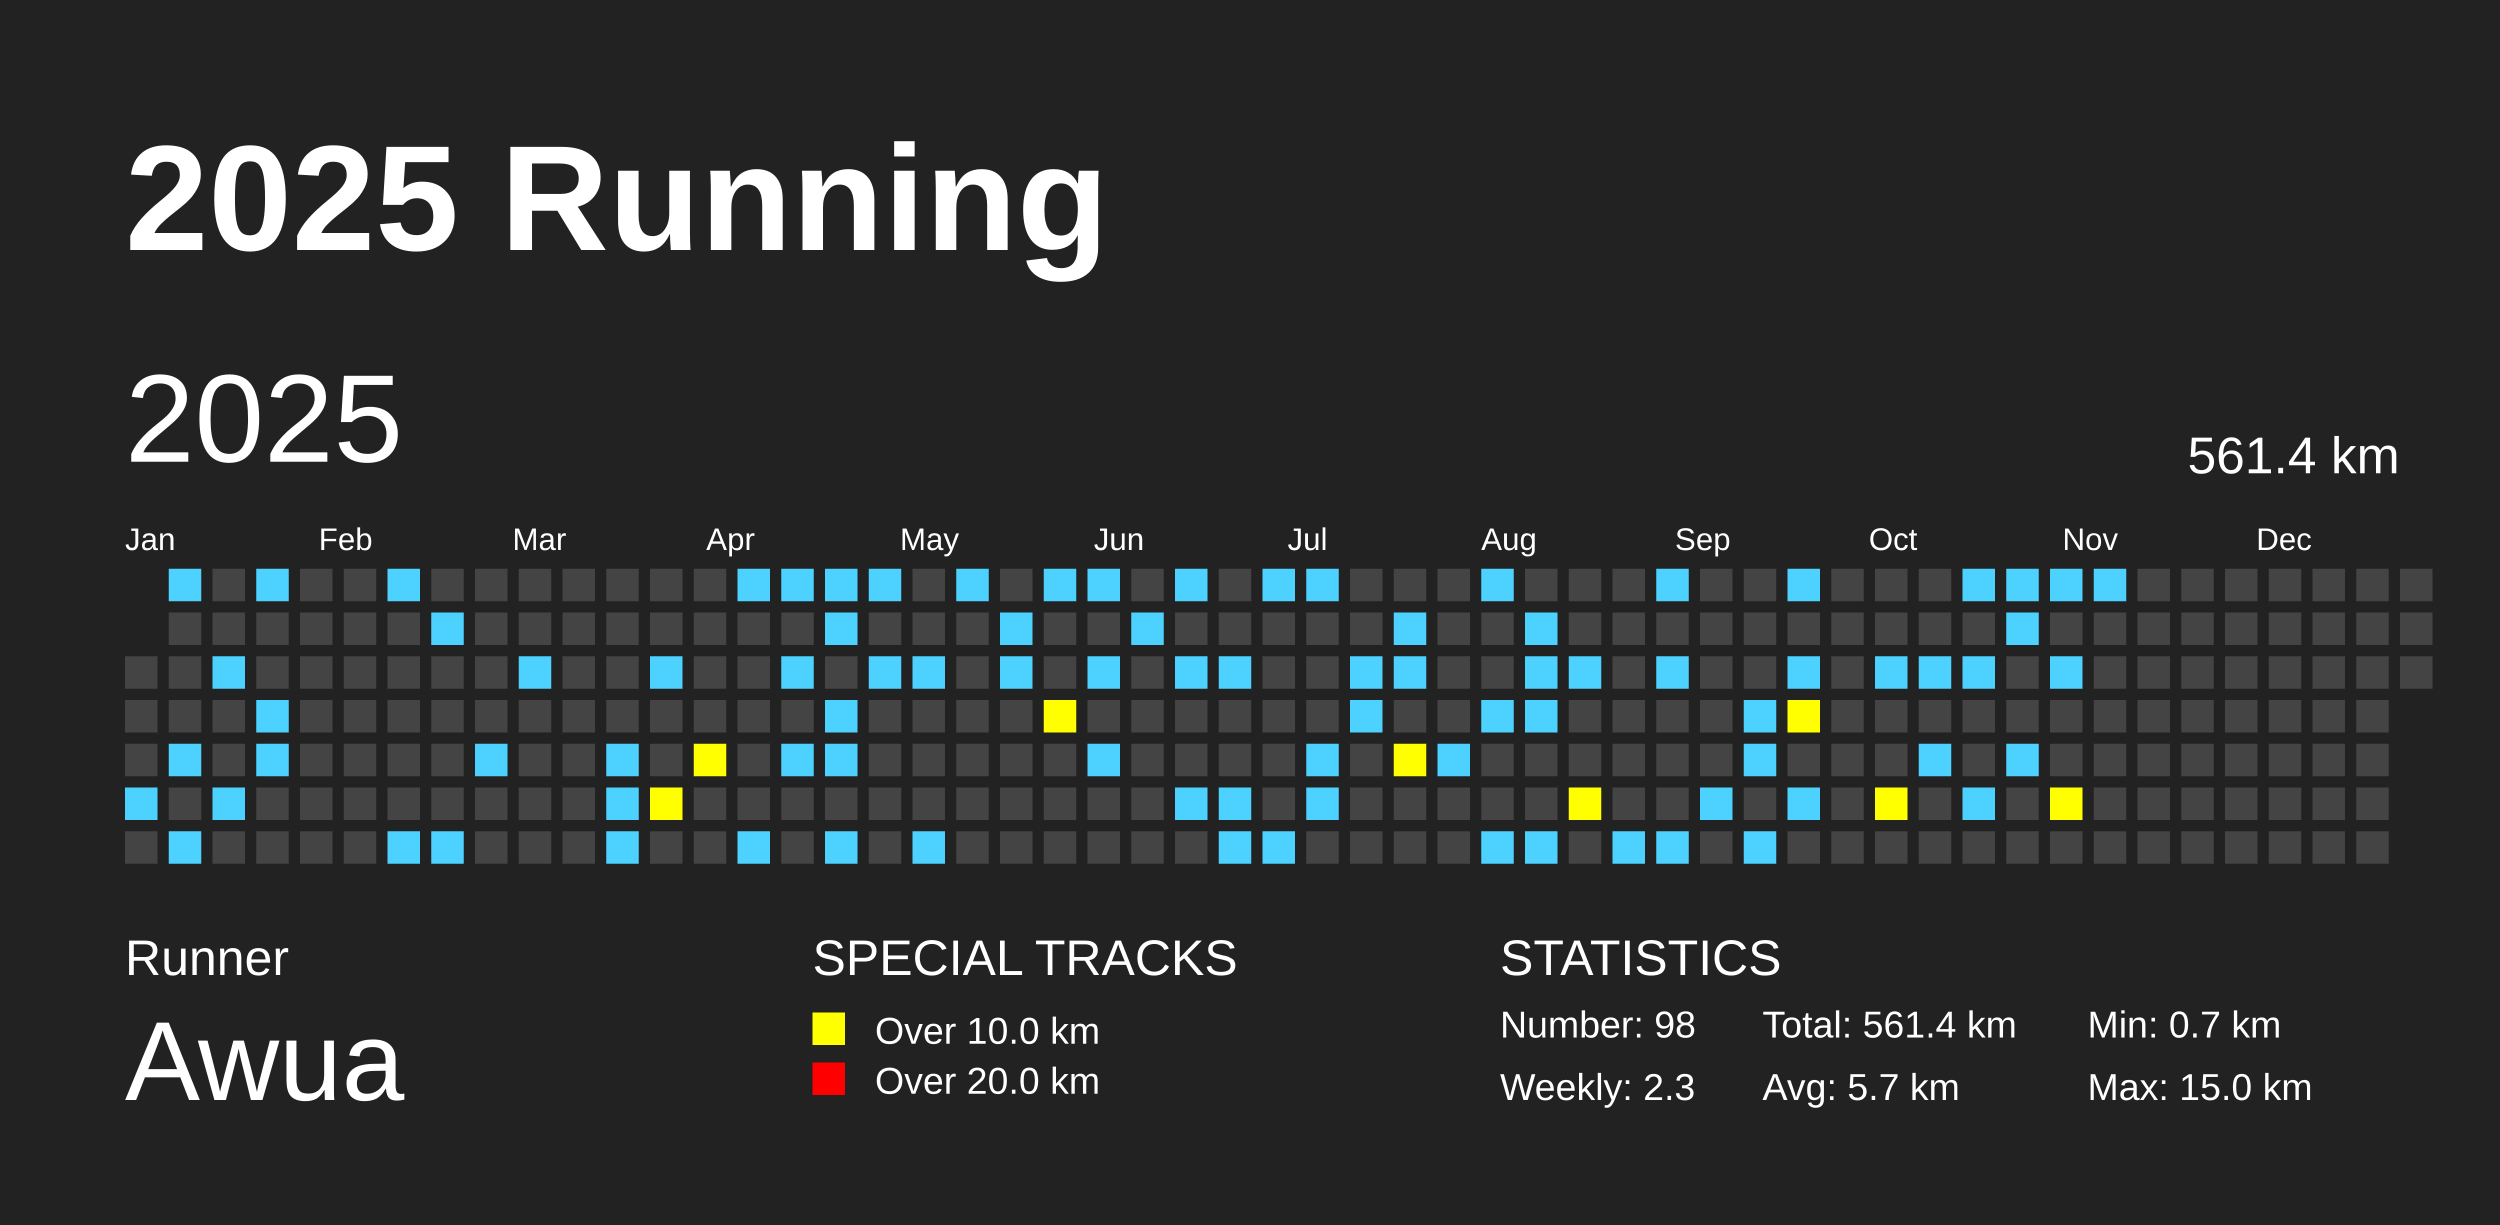
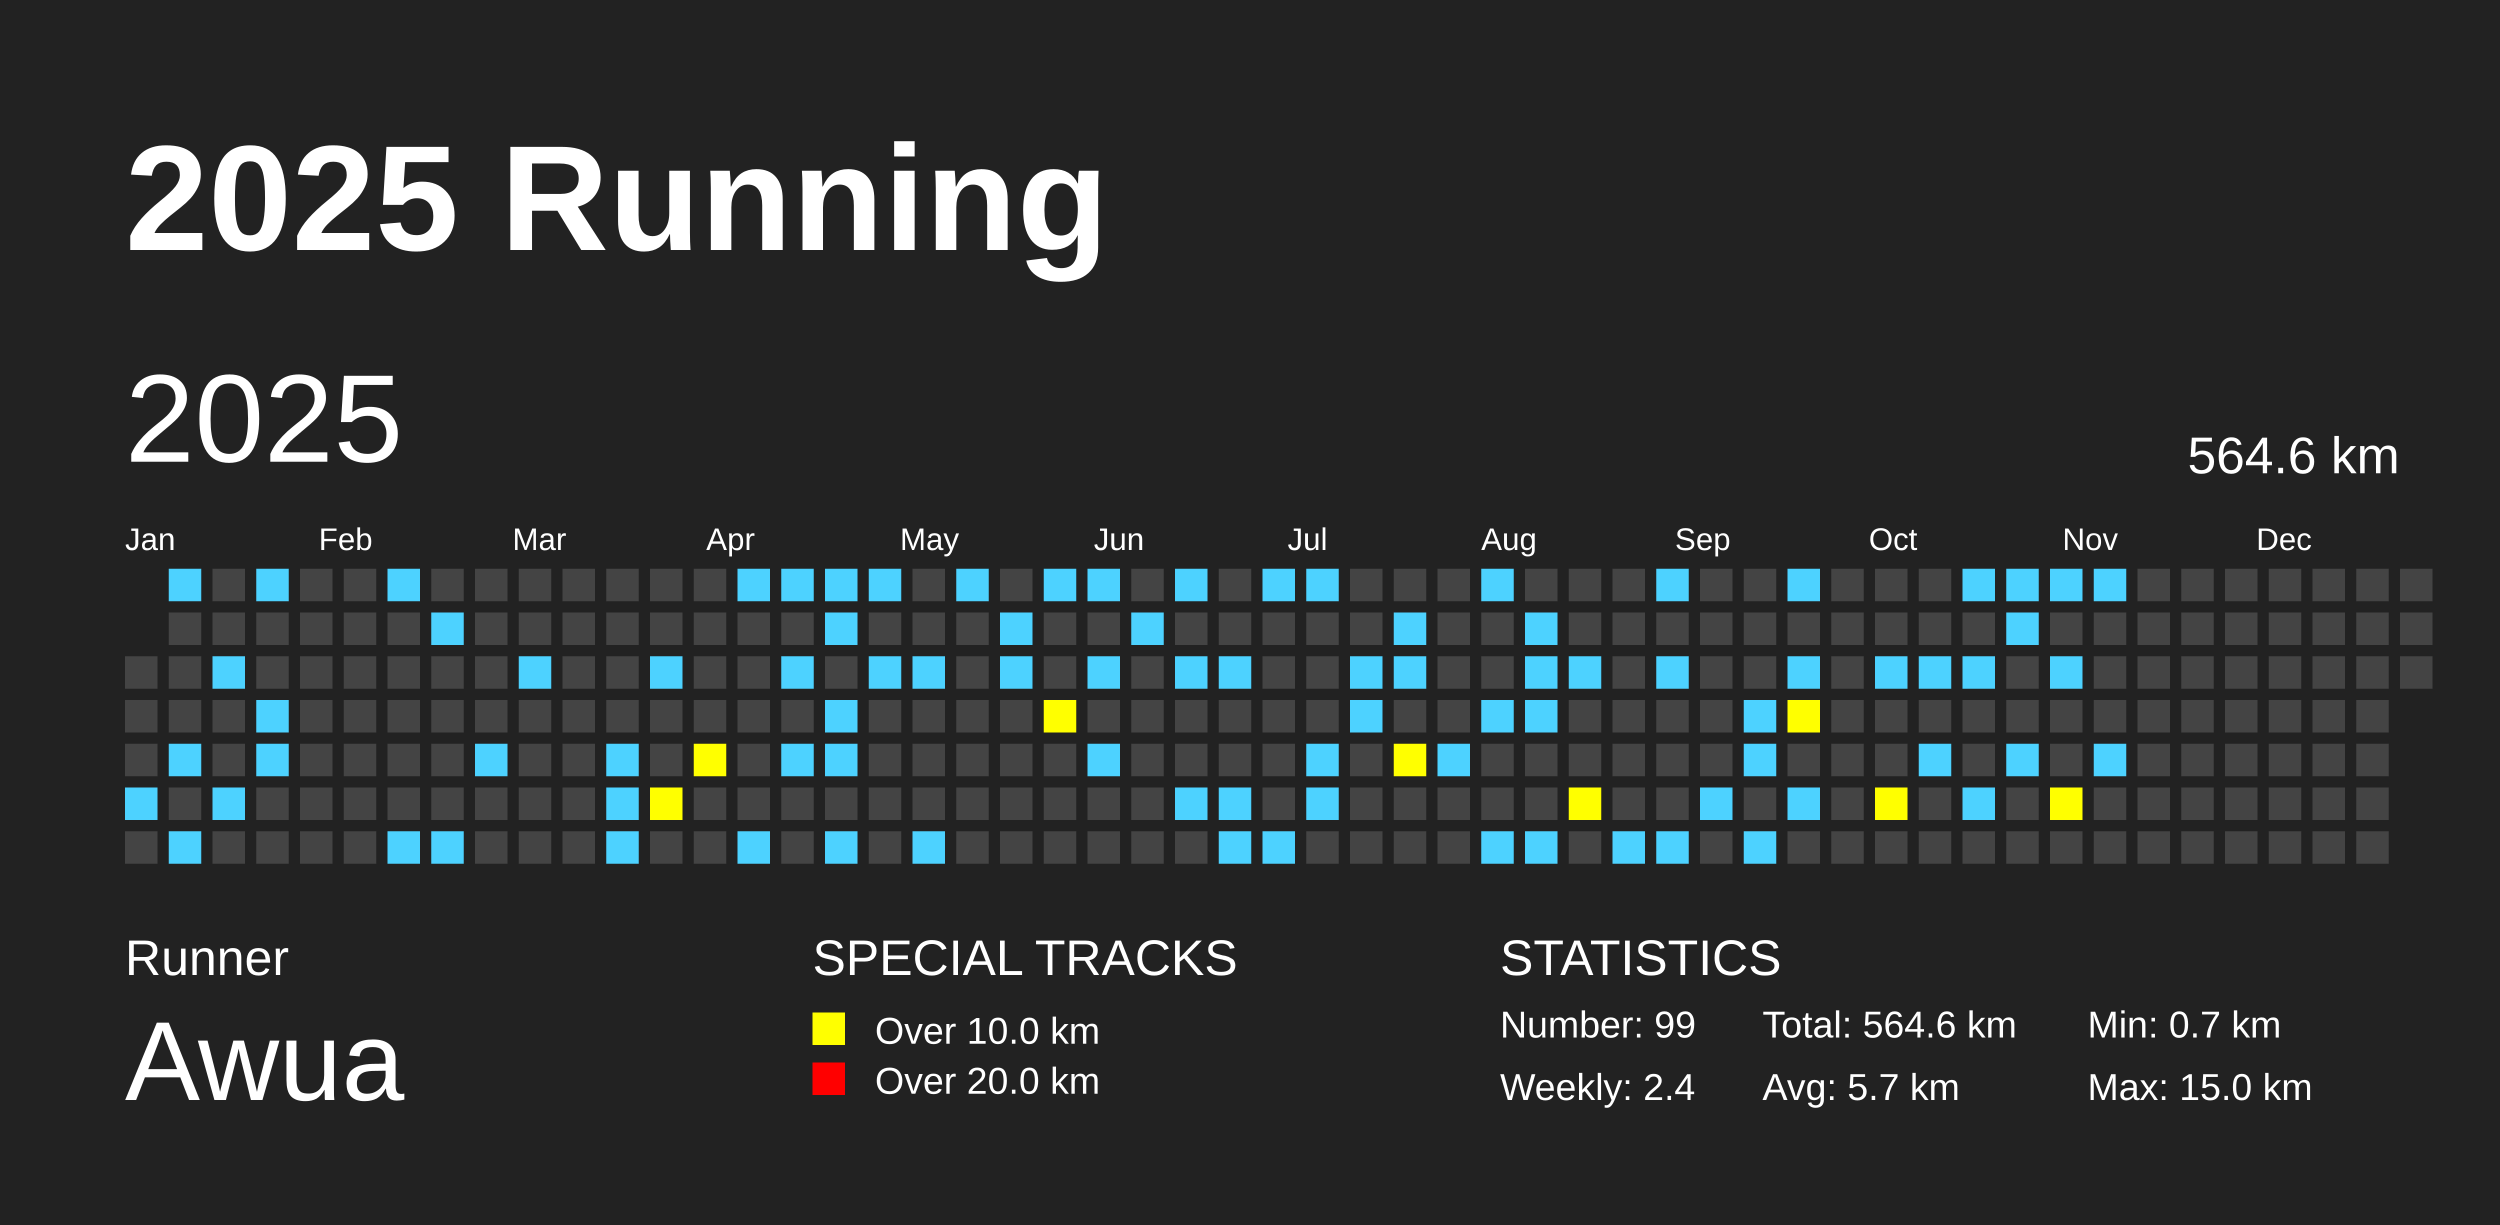
<svg xmlns="http://www.w3.org/2000/svg" baseProfile="full" height="98mm" version="1.1" viewBox="0,0,200,98" width="200mm">
  <defs />
  <rect fill="#222222" height="98" width="200" x="0" y="0" />
  <text fill="#FFFFFF" style="font-size:12px; font-family:Arial; font-weight:bold;" x="10" y="20">2025 Running</text>
  <text fill="#FFFFFF" style="font-size:4px; font-family:Arial" x="10" y="78">Runner</text>
  <text fill="#FFFFFF" style="font-size:9px; font-family:Arial" x="10" y="88">Awua</text>
  <text fill="#FFFFFF" style="font-size:4px; font-family:Arial" x="65" y="78">SPECIAL TRACKS</text>
  <rect fill="yellow" height="2.6" width="2.6" x="65" y="81" />
  <text fill="#FFFFFF" style="font-size:3px; font-family:Arial" x="70" y="83.5">Over 10.0 km</text>
  <rect fill="red" height="2.6" width="2.6" x="65" y="85" />
  <text fill="#FFFFFF" style="font-size:3px; font-family:Arial" x="70" y="87.5">Over 20.0 km</text>
  <text fill="#FFFFFF" style="font-size:4px; font-family:Arial" x="120" y="78">STATISTICS</text>
-   <text fill="#FFFFFF" style="font-size:3px; font-family:Arial" x="120" y="83">Number: 98</text>
-   <text fill="#FFFFFF" style="font-size:3px; font-family:Arial" x="120" y="88">Weekly: 2.3</text>
-   <text fill="#FFFFFF" style="font-size:3px; font-family:Arial" x="141" y="83">Total: 561.4 km</text>
+   <text fill="#FFFFFF" style="font-size:3px; font-family:Arial" x="120" y="83">Number: 99</text>
+   <text fill="#FFFFFF" style="font-size:3px; font-family:Arial" x="120" y="88">Weekly: 2.4</text>
+   <text fill="#FFFFFF" style="font-size:3px; font-family:Arial" x="141" y="83">Total: 564.6 km</text>
  <text fill="#FFFFFF" style="font-size:3px; font-family:Arial" x="141" y="88">Avg: 5.7 km</text>
  <text fill="#FFFFFF" style="font-size:3px; font-family:Arial" x="167" y="83">Min: 0.7 km</text>
  <text fill="#FFFFFF" style="font-size:3px; font-family:Arial" x="167" y="88">Max: 15.0 km</text>
  <text dominant-baseline="hanging" fill="#FFFFFF" style="font-size:10.0px; font-family:Arial;" x="10" y="30">2025</text>
-   <text dominant-baseline="hanging" fill="#FFFFFF" style="font-size:4.125px; font-family:Arial;" x="175" y="35">561.4 km</text>
+   <text dominant-baseline="hanging" fill="#FFFFFF" style="font-size:4.125px; font-family:Arial;" x="175" y="35">564.6 km</text>
  <text fill="#FFFFFF" style="font-size:2.5px; font-family:Arial" x="10.0" y="44">Jan</text>
  <text fill="#FFFFFF" style="font-size:2.5px; font-family:Arial" x="25.5" y="44">Feb</text>
  <text fill="#FFFFFF" style="font-size:2.5px; font-family:Arial" x="41.0" y="44">Mar</text>
  <text fill="#FFFFFF" style="font-size:2.5px; font-family:Arial" x="56.5" y="44">Apr</text>
  <text fill="#FFFFFF" style="font-size:2.5px; font-family:Arial" x="72.0" y="44">May</text>
  <text fill="#FFFFFF" style="font-size:2.5px; font-family:Arial" x="87.5" y="44">Jun</text>
  <text fill="#FFFFFF" style="font-size:2.5px; font-family:Arial" x="103.0" y="44">Jul</text>
  <text fill="#FFFFFF" style="font-size:2.5px; font-family:Arial" x="118.5" y="44">Aug</text>
  <text fill="#FFFFFF" style="font-size:2.5px; font-family:Arial" x="134.0" y="44">Sep</text>
  <text fill="#FFFFFF" style="font-size:2.5px; font-family:Arial" x="149.5" y="44">Oct</text>
  <text fill="#FFFFFF" style="font-size:2.5px; font-family:Arial" x="165.0" y="44">Nov</text>
  <text fill="#FFFFFF" style="font-size:2.5px; font-family:Arial" x="180.5" y="44">Dec</text>
  <rect fill="#444444" height="2.6" width="2.6" x="10.0" y="52.5" />
  <rect fill="#444444" height="2.6" width="2.6" x="10.0" y="56.0" />
  <rect fill="#444444" height="2.6" width="2.6" x="10.0" y="59.5" />
  <rect fill="#4DD2FF" height="2.6" width="2.6" x="10.0" y="63.0" />
  <rect fill="#444444" height="2.6" width="2.6" x="10.0" y="66.5" />
  <rect fill="#4DD2FF" height="2.6" width="2.6" x="13.5" y="45.5" />
  <rect fill="#444444" height="2.6" width="2.6" x="13.5" y="49.0" />
  <rect fill="#444444" height="2.6" width="2.6" x="13.5" y="52.5" />
  <rect fill="#444444" height="2.6" width="2.6" x="13.5" y="56.0" />
  <rect fill="#4DD2FF" height="2.6" width="2.6" x="13.5" y="59.5" />
  <rect fill="#444444" height="2.6" width="2.6" x="13.5" y="63.0" />
  <rect fill="#4DD2FF" height="2.6" width="2.6" x="13.5" y="66.5" />
  <rect fill="#444444" height="2.6" width="2.6" x="17.0" y="45.5" />
  <rect fill="#444444" height="2.6" width="2.6" x="17.0" y="49.0" />
  <rect fill="#4DD2FF" height="2.6" width="2.6" x="17.0" y="52.5" />
  <rect fill="#444444" height="2.6" width="2.6" x="17.0" y="56.0" />
  <rect fill="#444444" height="2.6" width="2.6" x="17.0" y="59.5" />
  <rect fill="#4DD2FF" height="2.6" width="2.6" x="17.0" y="63.0" />
  <rect fill="#444444" height="2.6" width="2.6" x="17.0" y="66.5" />
  <rect fill="#4DD2FF" height="2.6" width="2.6" x="20.5" y="45.5" />
  <rect fill="#444444" height="2.6" width="2.6" x="20.5" y="49.0" />
  <rect fill="#444444" height="2.6" width="2.6" x="20.5" y="52.5" />
  <rect fill="#4DD2FF" height="2.6" width="2.6" x="20.5" y="56.0" />
  <rect fill="#4DD2FF" height="2.6" width="2.6" x="20.5" y="59.5" />
  <rect fill="#444444" height="2.6" width="2.6" x="20.5" y="63.0" />
  <rect fill="#444444" height="2.6" width="2.6" x="20.5" y="66.5" />
  <rect fill="#444444" height="2.6" width="2.6" x="24.0" y="45.5" />
  <rect fill="#444444" height="2.6" width="2.6" x="24.0" y="49.0" />
  <rect fill="#444444" height="2.6" width="2.6" x="24.0" y="52.5" />
  <rect fill="#444444" height="2.6" width="2.6" x="24.0" y="56.0" />
  <rect fill="#444444" height="2.6" width="2.6" x="24.0" y="59.5" />
  <rect fill="#444444" height="2.6" width="2.6" x="24.0" y="63.0" />
  <rect fill="#444444" height="2.6" width="2.6" x="24.0" y="66.5" />
  <rect fill="#444444" height="2.6" width="2.6" x="27.5" y="45.5" />
  <rect fill="#444444" height="2.6" width="2.6" x="27.5" y="49.0" />
  <rect fill="#444444" height="2.6" width="2.6" x="27.5" y="52.5" />
  <rect fill="#444444" height="2.6" width="2.6" x="27.5" y="56.0" />
  <rect fill="#444444" height="2.6" width="2.6" x="27.5" y="59.5" />
  <rect fill="#444444" height="2.6" width="2.6" x="27.5" y="63.0" />
  <rect fill="#444444" height="2.6" width="2.6" x="27.5" y="66.5" />
  <rect fill="#4DD2FF" height="2.6" width="2.6" x="31.0" y="45.5" />
  <rect fill="#444444" height="2.6" width="2.6" x="31.0" y="49.0" />
  <rect fill="#444444" height="2.6" width="2.6" x="31.0" y="52.5" />
  <rect fill="#444444" height="2.6" width="2.6" x="31.0" y="56.0" />
  <rect fill="#444444" height="2.6" width="2.6" x="31.0" y="59.5" />
  <rect fill="#444444" height="2.6" width="2.6" x="31.0" y="63.0" />
  <rect fill="#4DD2FF" height="2.6" width="2.6" x="31.0" y="66.5" />
  <rect fill="#444444" height="2.6" width="2.6" x="34.5" y="45.5" />
  <rect fill="#4DD2FF" height="2.6" width="2.6" x="34.5" y="49.0" />
  <rect fill="#444444" height="2.6" width="2.6" x="34.5" y="52.5" />
  <rect fill="#444444" height="2.6" width="2.6" x="34.5" y="56.0" />
  <rect fill="#444444" height="2.6" width="2.6" x="34.5" y="59.5" />
  <rect fill="#444444" height="2.6" width="2.6" x="34.5" y="63.0" />
  <rect fill="#4DD2FF" height="2.6" width="2.6" x="34.5" y="66.5" />
  <rect fill="#444444" height="2.6" width="2.6" x="38.0" y="45.5" />
  <rect fill="#444444" height="2.6" width="2.6" x="38.0" y="49.0" />
  <rect fill="#444444" height="2.6" width="2.6" x="38.0" y="52.5" />
  <rect fill="#444444" height="2.6" width="2.6" x="38.0" y="56.0" />
  <rect fill="#4DD2FF" height="2.6" width="2.6" x="38.0" y="59.5" />
  <rect fill="#444444" height="2.6" width="2.6" x="38.0" y="63.0" />
  <rect fill="#444444" height="2.6" width="2.6" x="38.0" y="66.5" />
  <rect fill="#444444" height="2.6" width="2.6" x="41.5" y="45.5" />
  <rect fill="#444444" height="2.6" width="2.6" x="41.5" y="49.0" />
  <rect fill="#4DD2FF" height="2.6" width="2.6" x="41.5" y="52.5" />
  <rect fill="#444444" height="2.6" width="2.6" x="41.5" y="56.0" />
  <rect fill="#444444" height="2.6" width="2.6" x="41.5" y="59.5" />
  <rect fill="#444444" height="2.6" width="2.6" x="41.5" y="63.0" />
  <rect fill="#444444" height="2.6" width="2.6" x="41.5" y="66.5" />
  <rect fill="#444444" height="2.6" width="2.6" x="45.0" y="45.5" />
  <rect fill="#444444" height="2.6" width="2.6" x="45.0" y="49.0" />
  <rect fill="#444444" height="2.6" width="2.6" x="45.0" y="52.5" />
  <rect fill="#444444" height="2.6" width="2.6" x="45.0" y="56.0" />
  <rect fill="#444444" height="2.6" width="2.6" x="45.0" y="59.5" />
  <rect fill="#444444" height="2.6" width="2.6" x="45.0" y="63.0" />
  <rect fill="#444444" height="2.6" width="2.6" x="45.0" y="66.5" />
  <rect fill="#444444" height="2.6" width="2.6" x="48.5" y="45.5" />
  <rect fill="#444444" height="2.6" width="2.6" x="48.5" y="49.0" />
  <rect fill="#444444" height="2.6" width="2.6" x="48.5" y="52.5" />
  <rect fill="#444444" height="2.6" width="2.6" x="48.5" y="56.0" />
  <rect fill="#4DD2FF" height="2.6" width="2.6" x="48.5" y="59.5" />
  <rect fill="#4DD2FF" height="2.6" width="2.6" x="48.5" y="63.0" />
  <rect fill="#4DD2FF" height="2.6" width="2.6" x="48.5" y="66.5" />
  <rect fill="#444444" height="2.6" width="2.6" x="52.0" y="45.5" />
  <rect fill="#444444" height="2.6" width="2.6" x="52.0" y="49.0" />
  <rect fill="#4DD2FF" height="2.6" width="2.6" x="52.0" y="52.5" />
  <rect fill="#444444" height="2.6" width="2.6" x="52.0" y="56.0" />
  <rect fill="#444444" height="2.6" width="2.6" x="52.0" y="59.5" />
  <rect fill="yellow" height="2.6" width="2.6" x="52.0" y="63.0" />
  <rect fill="#444444" height="2.6" width="2.6" x="52.0" y="66.5" />
  <rect fill="#444444" height="2.6" width="2.6" x="55.5" y="45.5" />
  <rect fill="#444444" height="2.6" width="2.6" x="55.5" y="49.0" />
  <rect fill="#444444" height="2.6" width="2.6" x="55.5" y="52.5" />
  <rect fill="#444444" height="2.6" width="2.6" x="55.5" y="56.0" />
  <rect fill="yellow" height="2.6" width="2.6" x="55.5" y="59.5" />
  <rect fill="#444444" height="2.6" width="2.6" x="55.5" y="63.0" />
  <rect fill="#444444" height="2.6" width="2.6" x="55.5" y="66.5" />
  <rect fill="#4DD2FF" height="2.6" width="2.6" x="59.0" y="45.5" />
  <rect fill="#444444" height="2.6" width="2.6" x="59.0" y="49.0" />
  <rect fill="#444444" height="2.6" width="2.6" x="59.0" y="52.5" />
  <rect fill="#444444" height="2.6" width="2.6" x="59.0" y="56.0" />
  <rect fill="#444444" height="2.6" width="2.6" x="59.0" y="59.5" />
  <rect fill="#444444" height="2.6" width="2.6" x="59.0" y="63.0" />
  <rect fill="#4DD2FF" height="2.6" width="2.6" x="59.0" y="66.5" />
  <rect fill="#4DD2FF" height="2.6" width="2.6" x="62.5" y="45.5" />
  <rect fill="#444444" height="2.6" width="2.6" x="62.5" y="49.0" />
  <rect fill="#4DD2FF" height="2.6" width="2.6" x="62.5" y="52.5" />
  <rect fill="#444444" height="2.6" width="2.6" x="62.5" y="56.0" />
  <rect fill="#4DD2FF" height="2.6" width="2.6" x="62.5" y="59.5" />
  <rect fill="#444444" height="2.6" width="2.6" x="62.5" y="63.0" />
  <rect fill="#444444" height="2.6" width="2.6" x="62.5" y="66.5" />
  <rect fill="#4DD2FF" height="2.6" width="2.6" x="66.0" y="45.5" />
  <rect fill="#4DD2FF" height="2.6" width="2.6" x="66.0" y="49.0" />
  <rect fill="#444444" height="2.6" width="2.6" x="66.0" y="52.5" />
  <rect fill="#4DD2FF" height="2.6" width="2.6" x="66.0" y="56.0" />
  <rect fill="#4DD2FF" height="2.6" width="2.6" x="66.0" y="59.5" />
  <rect fill="#444444" height="2.6" width="2.6" x="66.0" y="63.0" />
  <rect fill="#4DD2FF" height="2.6" width="2.6" x="66.0" y="66.5" />
  <rect fill="#4DD2FF" height="2.6" width="2.6" x="69.5" y="45.5" />
  <rect fill="#444444" height="2.6" width="2.6" x="69.5" y="49.0" />
  <rect fill="#4DD2FF" height="2.6" width="2.6" x="69.5" y="52.5" />
  <rect fill="#444444" height="2.6" width="2.6" x="69.5" y="56.0" />
  <rect fill="#444444" height="2.6" width="2.6" x="69.5" y="59.5" />
  <rect fill="#444444" height="2.6" width="2.6" x="69.5" y="63.0" />
  <rect fill="#444444" height="2.6" width="2.6" x="69.5" y="66.5" />
  <rect fill="#444444" height="2.6" width="2.6" x="73.0" y="45.5" />
  <rect fill="#444444" height="2.6" width="2.6" x="73.0" y="49.0" />
  <rect fill="#4DD2FF" height="2.6" width="2.6" x="73.0" y="52.5" />
  <rect fill="#444444" height="2.6" width="2.6" x="73.0" y="56.0" />
  <rect fill="#444444" height="2.6" width="2.6" x="73.0" y="59.5" />
  <rect fill="#444444" height="2.6" width="2.6" x="73.0" y="63.0" />
  <rect fill="#4DD2FF" height="2.6" width="2.6" x="73.0" y="66.5" />
  <rect fill="#4DD2FF" height="2.6" width="2.6" x="76.5" y="45.5" />
  <rect fill="#444444" height="2.6" width="2.6" x="76.5" y="49.0" />
  <rect fill="#444444" height="2.6" width="2.6" x="76.5" y="52.5" />
  <rect fill="#444444" height="2.6" width="2.6" x="76.5" y="56.0" />
  <rect fill="#444444" height="2.6" width="2.6" x="76.5" y="59.5" />
  <rect fill="#444444" height="2.6" width="2.6" x="76.5" y="63.0" />
  <rect fill="#444444" height="2.6" width="2.6" x="76.5" y="66.5" />
  <rect fill="#444444" height="2.6" width="2.6" x="80.0" y="45.5" />
  <rect fill="#4DD2FF" height="2.6" width="2.6" x="80.0" y="49.0" />
  <rect fill="#4DD2FF" height="2.6" width="2.6" x="80.0" y="52.5" />
  <rect fill="#444444" height="2.6" width="2.6" x="80.0" y="56.0" />
  <rect fill="#444444" height="2.6" width="2.6" x="80.0" y="59.5" />
  <rect fill="#444444" height="2.6" width="2.6" x="80.0" y="63.0" />
  <rect fill="#444444" height="2.6" width="2.6" x="80.0" y="66.5" />
  <rect fill="#4DD2FF" height="2.6" width="2.6" x="83.5" y="45.5" />
  <rect fill="#444444" height="2.6" width="2.6" x="83.5" y="49.0" />
  <rect fill="#444444" height="2.6" width="2.6" x="83.5" y="52.5" />
  <rect fill="yellow" height="2.6" width="2.6" x="83.5" y="56.0" />
  <rect fill="#444444" height="2.6" width="2.6" x="83.5" y="59.5" />
  <rect fill="#444444" height="2.6" width="2.6" x="83.5" y="63.0" />
  <rect fill="#444444" height="2.6" width="2.6" x="83.5" y="66.5" />
  <rect fill="#4DD2FF" height="2.6" width="2.6" x="87.0" y="45.5" />
  <rect fill="#444444" height="2.6" width="2.6" x="87.0" y="49.0" />
  <rect fill="#4DD2FF" height="2.6" width="2.6" x="87.0" y="52.5" />
  <rect fill="#444444" height="2.6" width="2.6" x="87.0" y="56.0" />
  <rect fill="#4DD2FF" height="2.6" width="2.6" x="87.0" y="59.5" />
  <rect fill="#444444" height="2.6" width="2.6" x="87.0" y="63.0" />
  <rect fill="#444444" height="2.6" width="2.6" x="87.0" y="66.5" />
  <rect fill="#444444" height="2.6" width="2.6" x="90.5" y="45.5" />
  <rect fill="#4DD2FF" height="2.6" width="2.6" x="90.5" y="49.0" />
  <rect fill="#444444" height="2.6" width="2.6" x="90.5" y="52.5" />
  <rect fill="#444444" height="2.6" width="2.6" x="90.5" y="56.0" />
  <rect fill="#444444" height="2.6" width="2.6" x="90.5" y="59.5" />
  <rect fill="#444444" height="2.6" width="2.6" x="90.5" y="63.0" />
  <rect fill="#444444" height="2.6" width="2.6" x="90.5" y="66.5" />
  <rect fill="#4DD2FF" height="2.6" width="2.6" x="94.0" y="45.5" />
  <rect fill="#444444" height="2.6" width="2.6" x="94.0" y="49.0" />
  <rect fill="#4DD2FF" height="2.6" width="2.6" x="94.0" y="52.5" />
  <rect fill="#444444" height="2.6" width="2.6" x="94.0" y="56.0" />
  <rect fill="#444444" height="2.6" width="2.6" x="94.0" y="59.5" />
  <rect fill="#4DD2FF" height="2.6" width="2.6" x="94.0" y="63.0" />
  <rect fill="#444444" height="2.6" width="2.6" x="94.0" y="66.5" />
  <rect fill="#444444" height="2.6" width="2.6" x="97.5" y="45.5" />
  <rect fill="#444444" height="2.6" width="2.6" x="97.5" y="49.0" />
  <rect fill="#4DD2FF" height="2.6" width="2.6" x="97.5" y="52.5" />
  <rect fill="#444444" height="2.6" width="2.6" x="97.5" y="56.0" />
  <rect fill="#444444" height="2.6" width="2.6" x="97.5" y="59.5" />
  <rect fill="#4DD2FF" height="2.6" width="2.6" x="97.5" y="63.0" />
  <rect fill="#4DD2FF" height="2.6" width="2.6" x="97.5" y="66.5" />
  <rect fill="#4DD2FF" height="2.6" width="2.6" x="101.0" y="45.5" />
  <rect fill="#444444" height="2.6" width="2.6" x="101.0" y="49.0" />
  <rect fill="#444444" height="2.6" width="2.6" x="101.0" y="52.5" />
  <rect fill="#444444" height="2.6" width="2.6" x="101.0" y="56.0" />
  <rect fill="#444444" height="2.6" width="2.6" x="101.0" y="59.5" />
  <rect fill="#444444" height="2.6" width="2.6" x="101.0" y="63.0" />
  <rect fill="#4DD2FF" height="2.6" width="2.6" x="101.0" y="66.5" />
  <rect fill="#4DD2FF" height="2.6" width="2.6" x="104.5" y="45.5" />
  <rect fill="#444444" height="2.6" width="2.6" x="104.5" y="49.0" />
  <rect fill="#444444" height="2.6" width="2.6" x="104.5" y="52.5" />
  <rect fill="#444444" height="2.6" width="2.6" x="104.5" y="56.0" />
  <rect fill="#4DD2FF" height="2.6" width="2.6" x="104.5" y="59.5" />
  <rect fill="#4DD2FF" height="2.6" width="2.6" x="104.5" y="63.0" />
  <rect fill="#444444" height="2.6" width="2.6" x="104.5" y="66.5" />
  <rect fill="#444444" height="2.6" width="2.6" x="108.0" y="45.5" />
  <rect fill="#444444" height="2.6" width="2.6" x="108.0" y="49.0" />
  <rect fill="#4DD2FF" height="2.6" width="2.6" x="108.0" y="52.5" />
  <rect fill="#4DD2FF" height="2.6" width="2.6" x="108.0" y="56.0" />
  <rect fill="#444444" height="2.6" width="2.6" x="108.0" y="59.5" />
  <rect fill="#444444" height="2.6" width="2.6" x="108.0" y="63.0" />
  <rect fill="#444444" height="2.6" width="2.6" x="108.0" y="66.5" />
  <rect fill="#444444" height="2.6" width="2.6" x="111.5" y="45.5" />
  <rect fill="#4DD2FF" height="2.6" width="2.6" x="111.5" y="49.0" />
  <rect fill="#4DD2FF" height="2.6" width="2.6" x="111.5" y="52.5" />
  <rect fill="#444444" height="2.6" width="2.6" x="111.5" y="56.0" />
  <rect fill="yellow" height="2.6" width="2.6" x="111.5" y="59.5" />
  <rect fill="#444444" height="2.6" width="2.6" x="111.5" y="63.0" />
  <rect fill="#444444" height="2.6" width="2.6" x="111.5" y="66.5" />
  <rect fill="#444444" height="2.6" width="2.6" x="115.0" y="45.5" />
  <rect fill="#444444" height="2.6" width="2.6" x="115.0" y="49.0" />
  <rect fill="#444444" height="2.6" width="2.6" x="115.0" y="52.5" />
  <rect fill="#444444" height="2.6" width="2.6" x="115.0" y="56.0" />
  <rect fill="#4DD2FF" height="2.6" width="2.6" x="115.0" y="59.5" />
  <rect fill="#444444" height="2.6" width="2.6" x="115.0" y="63.0" />
  <rect fill="#444444" height="2.6" width="2.6" x="115.0" y="66.5" />
  <rect fill="#4DD2FF" height="2.6" width="2.6" x="118.5" y="45.5" />
  <rect fill="#444444" height="2.6" width="2.6" x="118.5" y="49.0" />
  <rect fill="#444444" height="2.6" width="2.6" x="118.5" y="52.5" />
  <rect fill="#4DD2FF" height="2.6" width="2.6" x="118.5" y="56.0" />
  <rect fill="#444444" height="2.6" width="2.6" x="118.5" y="59.5" />
  <rect fill="#444444" height="2.6" width="2.6" x="118.5" y="63.0" />
  <rect fill="#4DD2FF" height="2.6" width="2.6" x="118.5" y="66.5" />
  <rect fill="#444444" height="2.6" width="2.6" x="122.0" y="45.5" />
  <rect fill="#4DD2FF" height="2.6" width="2.6" x="122.0" y="49.0" />
  <rect fill="#4DD2FF" height="2.6" width="2.6" x="122.0" y="52.5" />
  <rect fill="#4DD2FF" height="2.6" width="2.6" x="122.0" y="56.0" />
  <rect fill="#444444" height="2.6" width="2.6" x="122.0" y="59.5" />
  <rect fill="#444444" height="2.6" width="2.6" x="122.0" y="63.0" />
  <rect fill="#4DD2FF" height="2.6" width="2.6" x="122.0" y="66.5" />
  <rect fill="#444444" height="2.6" width="2.6" x="125.5" y="45.5" />
  <rect fill="#444444" height="2.6" width="2.6" x="125.5" y="49.0" />
  <rect fill="#4DD2FF" height="2.6" width="2.6" x="125.5" y="52.5" />
  <rect fill="#444444" height="2.6" width="2.6" x="125.5" y="56.0" />
  <rect fill="#444444" height="2.6" width="2.6" x="125.5" y="59.5" />
  <rect fill="yellow" height="2.6" width="2.6" x="125.5" y="63.0" />
  <rect fill="#444444" height="2.6" width="2.6" x="125.5" y="66.5" />
  <rect fill="#444444" height="2.6" width="2.6" x="129.0" y="45.5" />
  <rect fill="#444444" height="2.6" width="2.6" x="129.0" y="49.0" />
  <rect fill="#444444" height="2.6" width="2.6" x="129.0" y="52.5" />
  <rect fill="#444444" height="2.6" width="2.6" x="129.0" y="56.0" />
  <rect fill="#444444" height="2.6" width="2.6" x="129.0" y="59.5" />
  <rect fill="#444444" height="2.6" width="2.6" x="129.0" y="63.0" />
  <rect fill="#4DD2FF" height="2.6" width="2.6" x="129.0" y="66.5" />
  <rect fill="#4DD2FF" height="2.6" width="2.6" x="132.5" y="45.5" />
  <rect fill="#444444" height="2.6" width="2.6" x="132.5" y="49.0" />
  <rect fill="#4DD2FF" height="2.6" width="2.6" x="132.5" y="52.5" />
  <rect fill="#444444" height="2.6" width="2.6" x="132.5" y="56.0" />
  <rect fill="#444444" height="2.6" width="2.6" x="132.5" y="59.5" />
  <rect fill="#444444" height="2.6" width="2.6" x="132.5" y="63.0" />
  <rect fill="#4DD2FF" height="2.6" width="2.6" x="132.5" y="66.5" />
  <rect fill="#444444" height="2.6" width="2.6" x="136.0" y="45.5" />
  <rect fill="#444444" height="2.6" width="2.6" x="136.0" y="49.0" />
  <rect fill="#444444" height="2.6" width="2.6" x="136.0" y="52.5" />
  <rect fill="#444444" height="2.6" width="2.6" x="136.0" y="56.0" />
  <rect fill="#444444" height="2.6" width="2.6" x="136.0" y="59.5" />
  <rect fill="#4DD2FF" height="2.6" width="2.6" x="136.0" y="63.0" />
  <rect fill="#444444" height="2.6" width="2.6" x="136.0" y="66.5" />
  <rect fill="#444444" height="2.6" width="2.6" x="139.5" y="45.5" />
  <rect fill="#444444" height="2.6" width="2.6" x="139.5" y="49.0" />
  <rect fill="#444444" height="2.6" width="2.6" x="139.5" y="52.5" />
  <rect fill="#4DD2FF" height="2.6" width="2.6" x="139.5" y="56.0" />
  <rect fill="#4DD2FF" height="2.6" width="2.6" x="139.5" y="59.5" />
  <rect fill="#444444" height="2.6" width="2.6" x="139.5" y="63.0" />
  <rect fill="#4DD2FF" height="2.6" width="2.6" x="139.5" y="66.5" />
  <rect fill="#4DD2FF" height="2.6" width="2.6" x="143.0" y="45.5" />
  <rect fill="#444444" height="2.6" width="2.6" x="143.0" y="49.0" />
  <rect fill="#4DD2FF" height="2.6" width="2.6" x="143.0" y="52.5" />
  <rect fill="yellow" height="2.6" width="2.6" x="143.0" y="56.0" />
  <rect fill="#444444" height="2.6" width="2.6" x="143.0" y="59.5" />
  <rect fill="#4DD2FF" height="2.6" width="2.6" x="143.0" y="63.0" />
  <rect fill="#444444" height="2.6" width="2.6" x="143.0" y="66.5" />
  <rect fill="#444444" height="2.6" width="2.6" x="146.5" y="45.5" />
  <rect fill="#444444" height="2.6" width="2.6" x="146.5" y="49.0" />
  <rect fill="#444444" height="2.6" width="2.6" x="146.5" y="52.5" />
  <rect fill="#444444" height="2.6" width="2.6" x="146.5" y="56.0" />
  <rect fill="#444444" height="2.6" width="2.6" x="146.5" y="59.5" />
  <rect fill="#444444" height="2.6" width="2.6" x="146.5" y="63.0" />
  <rect fill="#444444" height="2.6" width="2.6" x="146.5" y="66.5" />
  <rect fill="#444444" height="2.6" width="2.6" x="150.0" y="45.5" />
  <rect fill="#444444" height="2.6" width="2.6" x="150.0" y="49.0" />
  <rect fill="#4DD2FF" height="2.6" width="2.6" x="150.0" y="52.5" />
  <rect fill="#444444" height="2.6" width="2.6" x="150.0" y="56.0" />
  <rect fill="#444444" height="2.6" width="2.6" x="150.0" y="59.5" />
  <rect fill="yellow" height="2.6" width="2.6" x="150.0" y="63.0" />
  <rect fill="#444444" height="2.6" width="2.6" x="150.0" y="66.5" />
  <rect fill="#444444" height="2.6" width="2.6" x="153.5" y="45.5" />
  <rect fill="#444444" height="2.6" width="2.6" x="153.5" y="49.0" />
  <rect fill="#4DD2FF" height="2.6" width="2.6" x="153.5" y="52.5" />
  <rect fill="#444444" height="2.6" width="2.6" x="153.5" y="56.0" />
  <rect fill="#4DD2FF" height="2.6" width="2.6" x="153.5" y="59.5" />
  <rect fill="#444444" height="2.6" width="2.6" x="153.5" y="63.0" />
  <rect fill="#444444" height="2.6" width="2.6" x="153.5" y="66.5" />
  <rect fill="#4DD2FF" height="2.6" width="2.6" x="157.0" y="45.5" />
  <rect fill="#444444" height="2.6" width="2.6" x="157.0" y="49.0" />
  <rect fill="#4DD2FF" height="2.6" width="2.6" x="157.0" y="52.5" />
  <rect fill="#444444" height="2.6" width="2.6" x="157.0" y="56.0" />
  <rect fill="#444444" height="2.6" width="2.6" x="157.0" y="59.5" />
  <rect fill="#4DD2FF" height="2.6" width="2.6" x="157.0" y="63.0" />
  <rect fill="#444444" height="2.6" width="2.6" x="157.0" y="66.5" />
  <rect fill="#4DD2FF" height="2.6" width="2.6" x="160.5" y="45.5" />
  <rect fill="#4DD2FF" height="2.6" width="2.6" x="160.5" y="49.0" />
  <rect fill="#444444" height="2.6" width="2.6" x="160.5" y="52.5" />
  <rect fill="#444444" height="2.6" width="2.6" x="160.5" y="56.0" />
  <rect fill="#4DD2FF" height="2.6" width="2.6" x="160.5" y="59.5" />
  <rect fill="#444444" height="2.6" width="2.6" x="160.5" y="63.0" />
  <rect fill="#444444" height="2.6" width="2.6" x="160.5" y="66.5" />
  <rect fill="#4DD2FF" height="2.6" width="2.6" x="164.0" y="45.5" />
  <rect fill="#444444" height="2.6" width="2.6" x="164.0" y="49.0" />
  <rect fill="#4DD2FF" height="2.6" width="2.6" x="164.0" y="52.5" />
  <rect fill="#444444" height="2.6" width="2.6" x="164.0" y="56.0" />
  <rect fill="#444444" height="2.6" width="2.6" x="164.0" y="59.5" />
  <rect fill="yellow" height="2.6" width="2.6" x="164.0" y="63.0" />
  <rect fill="#444444" height="2.6" width="2.6" x="164.0" y="66.5" />
  <rect fill="#4DD2FF" height="2.6" width="2.6" x="167.5" y="45.5" />
  <rect fill="#444444" height="2.6" width="2.6" x="167.5" y="49.0" />
  <rect fill="#444444" height="2.6" width="2.6" x="167.5" y="52.5" />
  <rect fill="#444444" height="2.6" width="2.6" x="167.5" y="56.0" />
-   <rect fill="#444444" height="2.6" width="2.6" x="167.5" y="59.5" />
+   <rect fill="#4DD2FF" height="2.6" width="2.6" x="167.5" y="59.5" />
  <rect fill="#444444" height="2.6" width="2.6" x="167.5" y="63.0" />
  <rect fill="#444444" height="2.6" width="2.6" x="167.5" y="66.5" />
  <rect fill="#444444" height="2.6" width="2.6" x="171.0" y="45.5" />
  <rect fill="#444444" height="2.6" width="2.6" x="171.0" y="49.0" />
  <rect fill="#444444" height="2.6" width="2.6" x="171.0" y="52.5" />
  <rect fill="#444444" height="2.6" width="2.6" x="171.0" y="56.0" />
  <rect fill="#444444" height="2.6" width="2.6" x="171.0" y="59.5" />
  <rect fill="#444444" height="2.6" width="2.6" x="171.0" y="63.0" />
  <rect fill="#444444" height="2.6" width="2.6" x="171.0" y="66.5" />
  <rect fill="#444444" height="2.6" width="2.6" x="174.5" y="45.5" />
  <rect fill="#444444" height="2.6" width="2.6" x="174.5" y="49.0" />
  <rect fill="#444444" height="2.6" width="2.6" x="174.5" y="52.5" />
  <rect fill="#444444" height="2.6" width="2.6" x="174.5" y="56.0" />
  <rect fill="#444444" height="2.6" width="2.6" x="174.5" y="59.5" />
  <rect fill="#444444" height="2.6" width="2.6" x="174.5" y="63.0" />
  <rect fill="#444444" height="2.6" width="2.6" x="174.5" y="66.5" />
  <rect fill="#444444" height="2.6" width="2.6" x="178.0" y="45.5" />
  <rect fill="#444444" height="2.6" width="2.6" x="178.0" y="49.0" />
  <rect fill="#444444" height="2.6" width="2.6" x="178.0" y="52.5" />
  <rect fill="#444444" height="2.6" width="2.6" x="178.0" y="56.0" />
  <rect fill="#444444" height="2.6" width="2.6" x="178.0" y="59.5" />
  <rect fill="#444444" height="2.6" width="2.6" x="178.0" y="63.0" />
  <rect fill="#444444" height="2.6" width="2.6" x="178.0" y="66.5" />
  <rect fill="#444444" height="2.6" width="2.6" x="181.5" y="45.5" />
  <rect fill="#444444" height="2.6" width="2.6" x="181.5" y="49.0" />
  <rect fill="#444444" height="2.6" width="2.6" x="181.5" y="52.5" />
  <rect fill="#444444" height="2.6" width="2.6" x="181.5" y="56.0" />
  <rect fill="#444444" height="2.6" width="2.6" x="181.5" y="59.5" />
  <rect fill="#444444" height="2.6" width="2.6" x="181.5" y="63.0" />
  <rect fill="#444444" height="2.6" width="2.6" x="181.5" y="66.5" />
  <rect fill="#444444" height="2.6" width="2.6" x="185.0" y="45.5" />
  <rect fill="#444444" height="2.6" width="2.6" x="185.0" y="49.0" />
  <rect fill="#444444" height="2.6" width="2.6" x="185.0" y="52.5" />
  <rect fill="#444444" height="2.6" width="2.6" x="185.0" y="56.0" />
  <rect fill="#444444" height="2.6" width="2.6" x="185.0" y="59.5" />
  <rect fill="#444444" height="2.6" width="2.6" x="185.0" y="63.0" />
  <rect fill="#444444" height="2.6" width="2.6" x="185.0" y="66.5" />
  <rect fill="#444444" height="2.6" width="2.6" x="188.5" y="45.5" />
  <rect fill="#444444" height="2.6" width="2.6" x="188.5" y="49.0" />
  <rect fill="#444444" height="2.6" width="2.6" x="188.5" y="52.5" />
  <rect fill="#444444" height="2.6" width="2.6" x="188.5" y="56.0" />
  <rect fill="#444444" height="2.6" width="2.6" x="188.5" y="59.5" />
  <rect fill="#444444" height="2.6" width="2.6" x="188.5" y="63.0" />
  <rect fill="#444444" height="2.6" width="2.6" x="188.5" y="66.5" />
  <rect fill="#444444" height="2.6" width="2.6" x="192.0" y="45.5" />
  <rect fill="#444444" height="2.6" width="2.6" x="192.0" y="49.0" />
  <rect fill="#444444" height="2.6" width="2.6" x="192.0" y="52.5" />
</svg>
